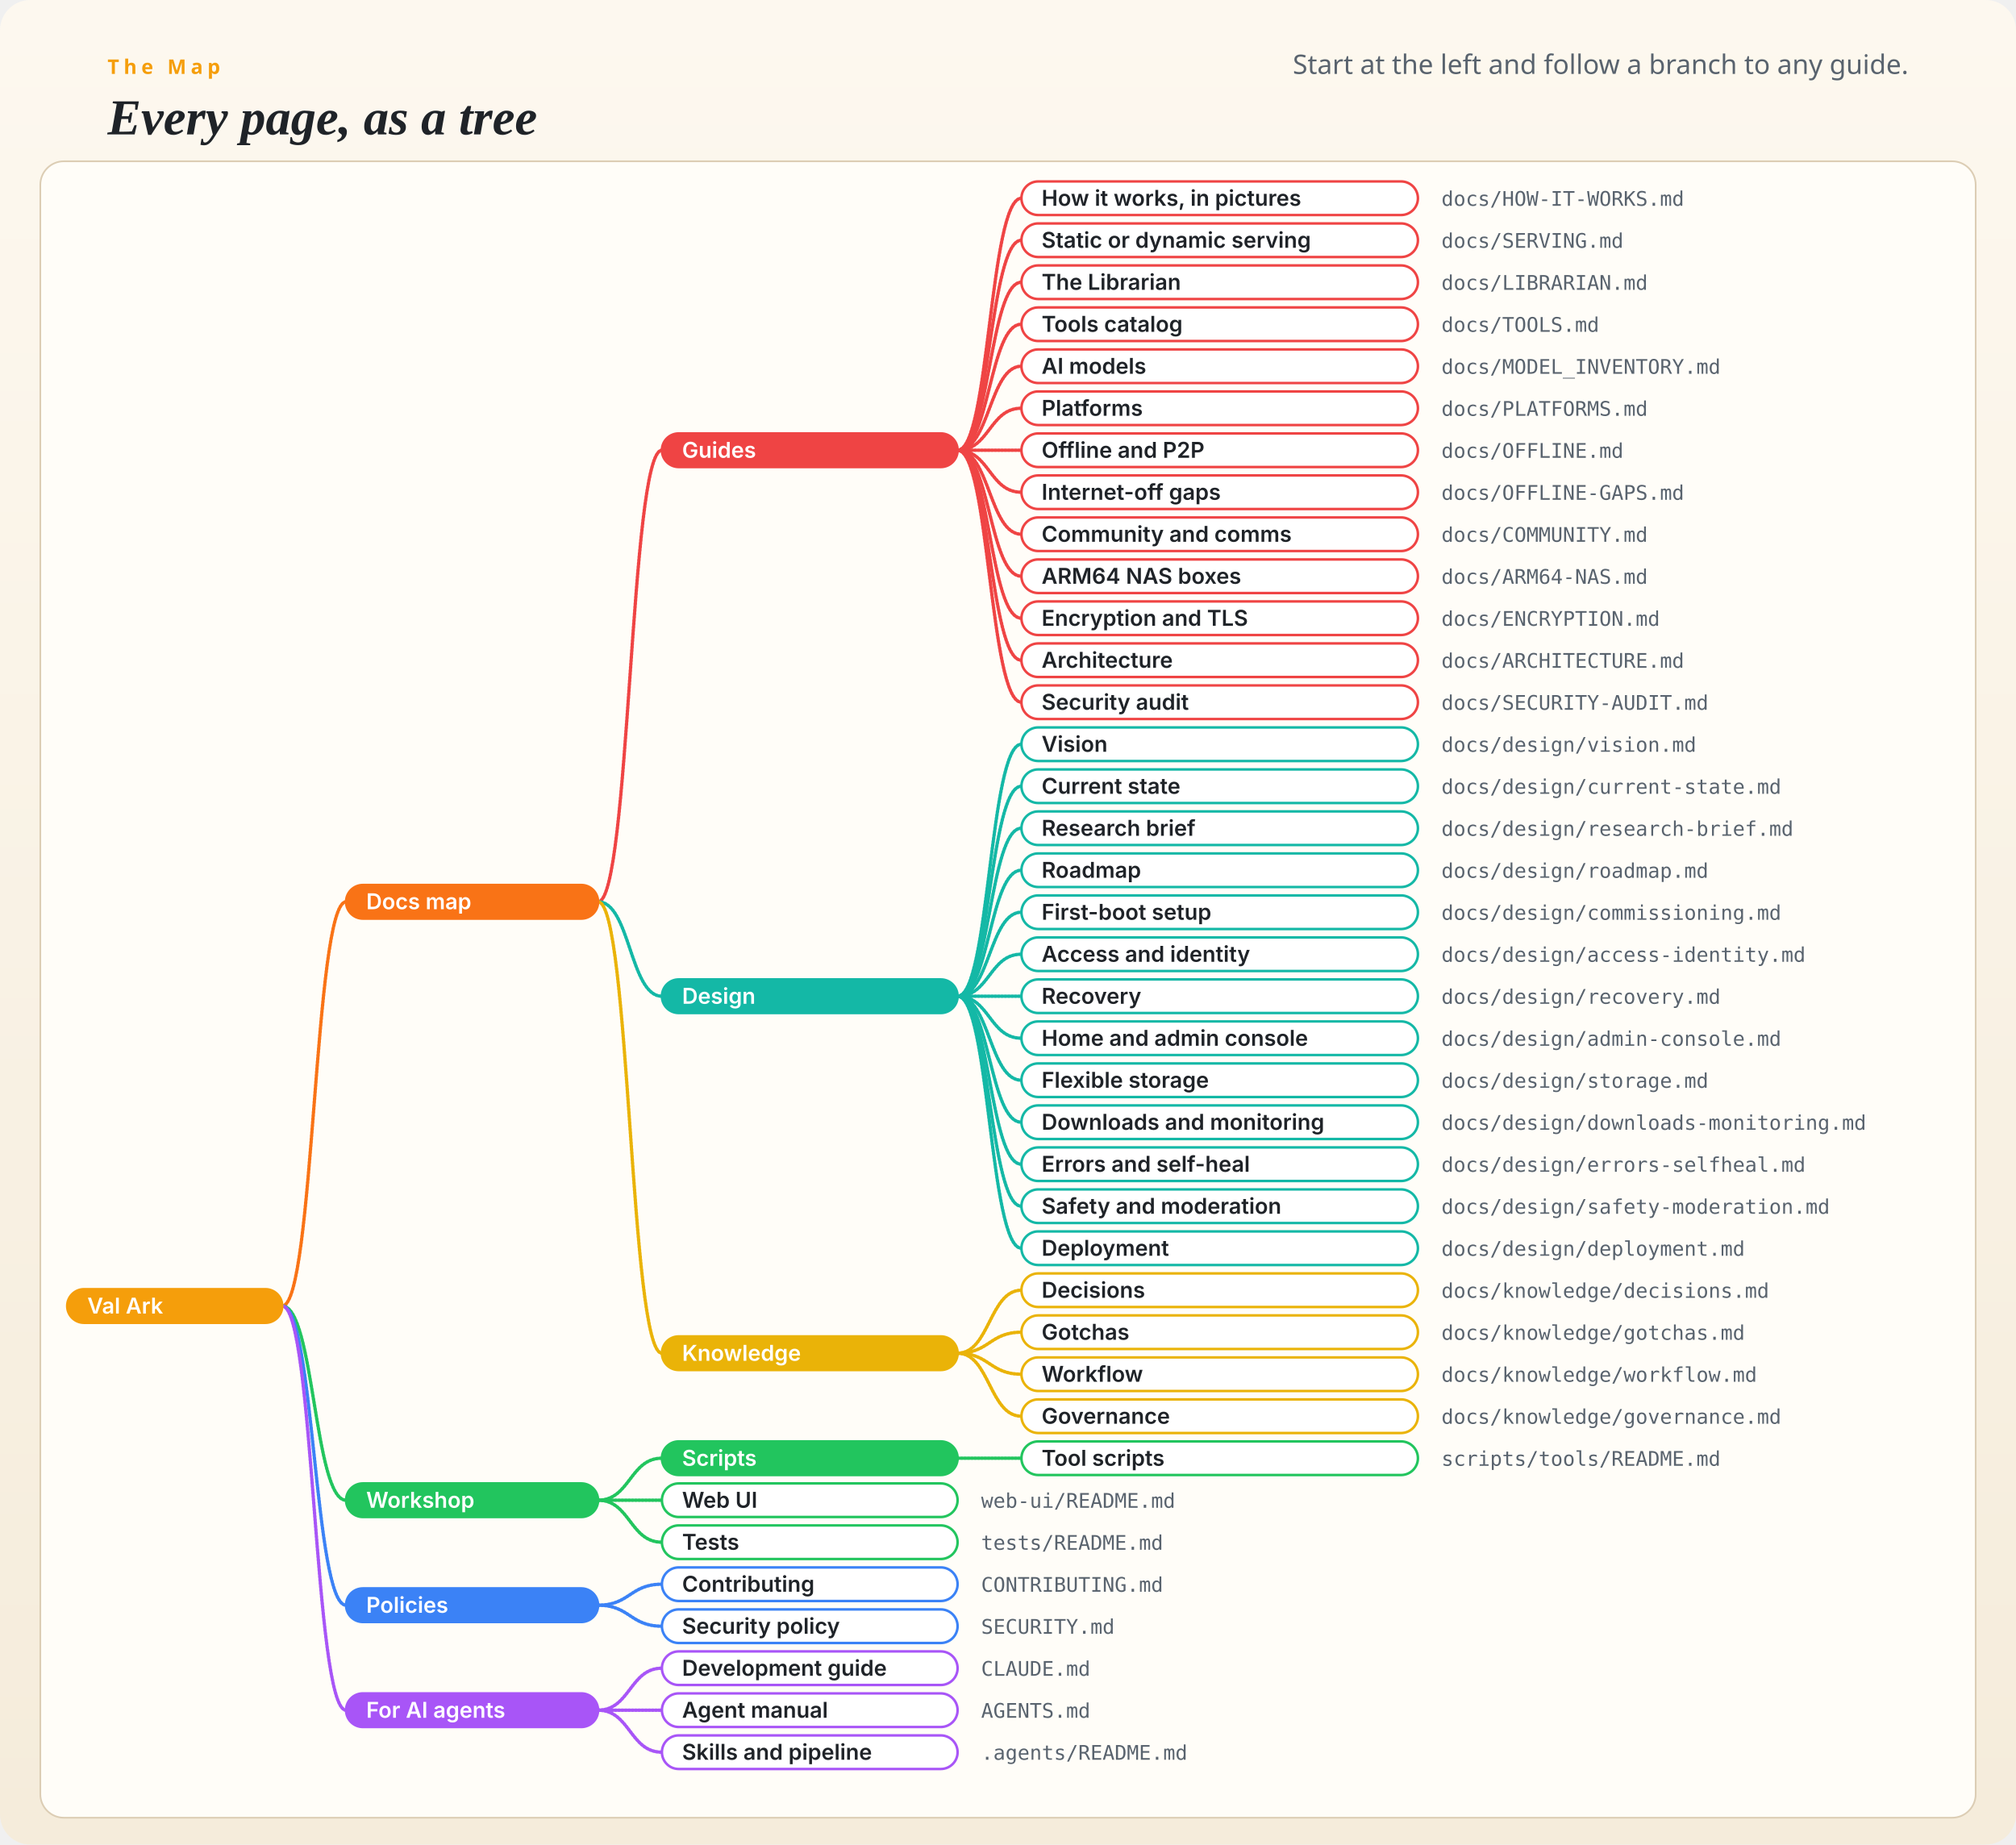
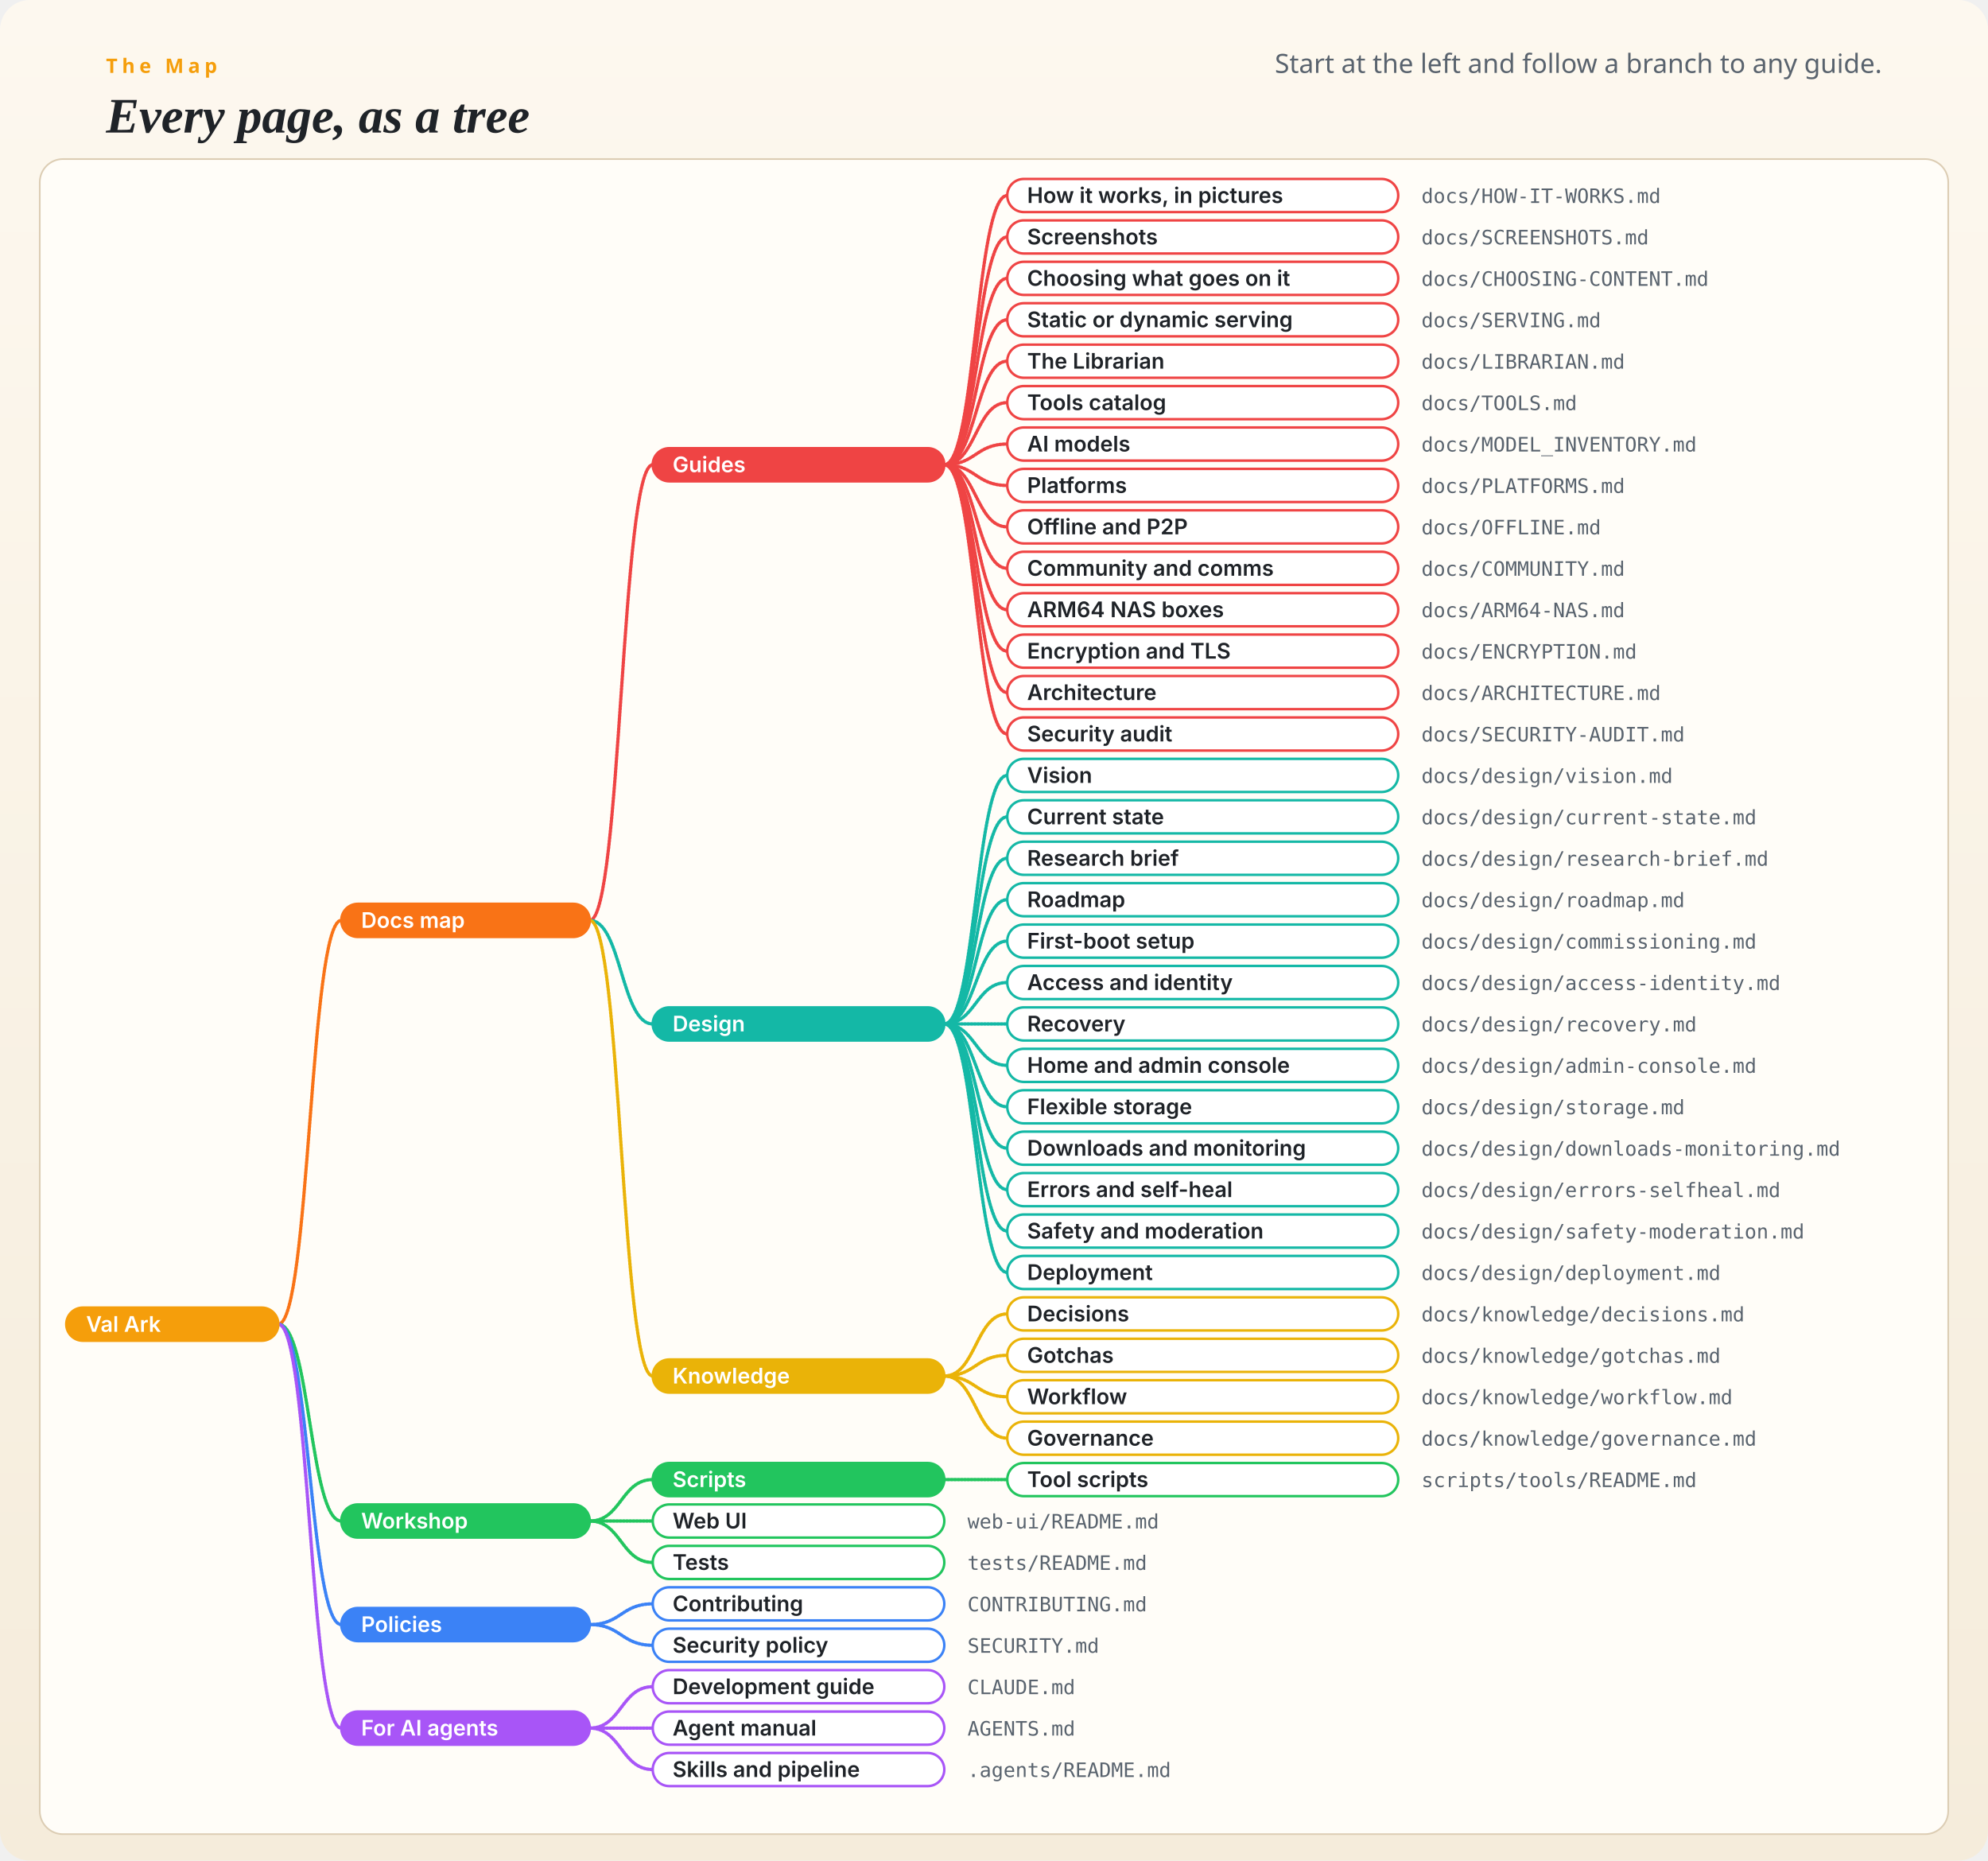
- <svg xmlns="http://www.w3.org/2000/svg" viewBox="0 0 1200 1098" width="1200" height="1098" role="img" aria-label="Val Ark: every page, as a tree">
+ <svg xmlns="http://www.w3.org/2000/svg" viewBox="0 0 1200 1123" width="1200" height="1123" role="img" aria-label="Val Ark: every page, as a tree">
  <defs>
    <linearGradient id="bg" x1="0" y1="0" x2="0" y2="1">
      <stop offset="0" stop-color="#fdf8ef" />
      <stop offset="1" stop-color="#f5ecdb" />
    </linearGradient>
  </defs>
  <style>
.nd{font:600 13px system-ui,-apple-system,'Segoe UI',sans-serif;fill:#1f2328}
.pa{font:12px ui-monospace,SFMono-Regular,Menlo,monospace;fill:#59636e}
.ch{font:700 12px system-ui,sans-serif;letter-spacing:.22em;fill:#f59e0b;text-transform:uppercase}
.tt{font:italic 600 30px Georgia,'Times New Roman',serif;fill:#1f2328}
.st{font:16px system-ui,sans-serif;fill:#59636e}
.br{fill:none;stroke-width:2;stroke-linecap:round;stroke-dasharray:1;animation:draw 0.7s ease-out both}
.pop{transform-box:fill-box;transform-origin:0 50%;animation:pop .55s cubic-bezier(.3,1.4,.5,1) both}
@keyframes draw{from{stroke-dashoffset:1}to{stroke-dashoffset:0}}
@keyframes pop{from{transform:scaleX(.05);opacity:0}to{transform:none;opacity:1}}
@media (prefers-reduced-motion:reduce){*{animation:none!important}}
</style>
-   <rect width="1200" height="1098" rx="18" fill="url(#bg)" />
-   <rect x="24" y="96" width="1152" height="986" rx="14" fill="#fffdf8" stroke="#dccdb4" />
+   <rect width="1200" height="1123" rx="18" fill="url(#bg)" />
+   <rect x="24" y="96" width="1152" height="1011" rx="14" fill="#fffdf8" stroke="#dccdb4" />
  <text x="64" y="44" class="ch">The Map</text>
  <text x="64" y="80" class="tt">Every page, as a tree</text>
  <text x="1136" y="44" class="st" text-anchor="end">Start at the left and follow a branch to any guide.</text>
-   <path d="M570 268.0C589.0 268.0 589.0 118.0 608 118.0" pathLength="1" class="br" stroke="#ef4444" style="animation-delay:1.10s" />
-   <path d="M570 268.0C589.0 268.0 589.0 143.0 608 143.0" pathLength="1" class="br" stroke="#ef4444" style="animation-delay:1.10s" />
-   <path d="M570 268.0C589.0 268.0 589.0 168.0 608 168.0" pathLength="1" class="br" stroke="#ef4444" style="animation-delay:1.10s" />
-   <path d="M570 268.0C589.0 268.0 589.0 193.0 608 193.0" pathLength="1" class="br" stroke="#ef4444" style="animation-delay:1.10s" />
-   <path d="M570 268.0C589.0 268.0 589.0 218.0 608 218.0" pathLength="1" class="br" stroke="#ef4444" style="animation-delay:1.10s" />
-   <path d="M570 268.0C589.0 268.0 589.0 243.0 608 243.0" pathLength="1" class="br" stroke="#ef4444" style="animation-delay:1.10s" />
-   <path d="M570 268.0C589.0 268.0 589.0 268.0 608 268.0" pathLength="1" class="br" stroke="#ef4444" style="animation-delay:1.10s" />
-   <path d="M570 268.0C589.0 268.0 589.0 293.0 608 293.0" pathLength="1" class="br" stroke="#ef4444" style="animation-delay:1.10s" />
-   <path d="M570 268.0C589.0 268.0 589.0 318.0 608 318.0" pathLength="1" class="br" stroke="#ef4444" style="animation-delay:1.10s" />
-   <path d="M570 268.0C589.0 268.0 589.0 343.0 608 343.0" pathLength="1" class="br" stroke="#ef4444" style="animation-delay:1.10s" />
-   <path d="M570 268.0C589.0 268.0 589.0 368.0 608 368.0" pathLength="1" class="br" stroke="#ef4444" style="animation-delay:1.10s" />
-   <path d="M570 268.0C589.0 268.0 589.0 393.0 608 393.0" pathLength="1" class="br" stroke="#ef4444" style="animation-delay:1.10s" />
-   <path d="M570 268.0C589.0 268.0 589.0 418.0 608 418.0" pathLength="1" class="br" stroke="#ef4444" style="animation-delay:1.10s" />
-   <path d="M570 593.0C589.0 593.0 589.0 443.0 608 443.0" pathLength="1" class="br" stroke="#14b8a6" style="animation-delay:1.10s" />
-   <path d="M570 593.0C589.0 593.0 589.0 468.0 608 468.0" pathLength="1" class="br" stroke="#14b8a6" style="animation-delay:1.10s" />
-   <path d="M570 593.0C589.0 593.0 589.0 493.0 608 493.0" pathLength="1" class="br" stroke="#14b8a6" style="animation-delay:1.10s" />
-   <path d="M570 593.0C589.0 593.0 589.0 518.0 608 518.0" pathLength="1" class="br" stroke="#14b8a6" style="animation-delay:1.10s" />
-   <path d="M570 593.0C589.0 593.0 589.0 543.0 608 543.0" pathLength="1" class="br" stroke="#14b8a6" style="animation-delay:1.10s" />
-   <path d="M570 593.0C589.0 593.0 589.0 568.0 608 568.0" pathLength="1" class="br" stroke="#14b8a6" style="animation-delay:1.10s" />
-   <path d="M570 593.0C589.0 593.0 589.0 593.0 608 593.0" pathLength="1" class="br" stroke="#14b8a6" style="animation-delay:1.10s" />
-   <path d="M570 593.0C589.0 593.0 589.0 618.0 608 618.0" pathLength="1" class="br" stroke="#14b8a6" style="animation-delay:1.10s" />
-   <path d="M570 593.0C589.0 593.0 589.0 643.0 608 643.0" pathLength="1" class="br" stroke="#14b8a6" style="animation-delay:1.10s" />
-   <path d="M570 593.0C589.0 593.0 589.0 668.0 608 668.0" pathLength="1" class="br" stroke="#14b8a6" style="animation-delay:1.10s" />
-   <path d="M570 593.0C589.0 593.0 589.0 693.0 608 693.0" pathLength="1" class="br" stroke="#14b8a6" style="animation-delay:1.10s" />
-   <path d="M570 593.0C589.0 593.0 589.0 718.0 608 718.0" pathLength="1" class="br" stroke="#14b8a6" style="animation-delay:1.10s" />
-   <path d="M570 593.0C589.0 593.0 589.0 743.0 608 743.0" pathLength="1" class="br" stroke="#14b8a6" style="animation-delay:1.10s" />
-   <path d="M570 805.5C589.0 805.5 589.0 768.0 608 768.0" pathLength="1" class="br" stroke="#eab308" style="animation-delay:1.10s" />
-   <path d="M570 805.5C589.0 805.5 589.0 793.0 608 793.0" pathLength="1" class="br" stroke="#eab308" style="animation-delay:1.10s" />
-   <path d="M570 805.5C589.0 805.5 589.0 818.0 608 818.0" pathLength="1" class="br" stroke="#eab308" style="animation-delay:1.10s" />
-   <path d="M570 805.5C589.0 805.5 589.0 843.0 608 843.0" pathLength="1" class="br" stroke="#eab308" style="animation-delay:1.10s" />
-   <path d="M356 536.8C375.0 536.8 375.0 268.0 394 268.0" pathLength="1" class="br" stroke="#ef4444" style="animation-delay:0.65s" />
-   <path d="M356 536.8C375.0 536.8 375.0 593.0 394 593.0" pathLength="1" class="br" stroke="#14b8a6" style="animation-delay:0.65s" />
-   <path d="M356 536.8C375.0 536.8 375.0 805.5 394 805.5" pathLength="1" class="br" stroke="#eab308" style="animation-delay:0.65s" />
-   <path d="M570 868.0C589.0 868.0 589.0 868.0 608 868.0" pathLength="1" class="br" stroke="#22c55e" style="animation-delay:1.10s" />
-   <path d="M356 893.0C375.0 893.0 375.0 868.0 394 868.0" pathLength="1" class="br" stroke="#22c55e" style="animation-delay:0.65s" />
-   <path d="M356 893.0C375.0 893.0 375.0 893.0 394 893.0" pathLength="1" class="br" stroke="#22c55e" style="animation-delay:0.65s" />
-   <path d="M356 893.0C375.0 893.0 375.0 918.0 394 918.0" pathLength="1" class="br" stroke="#22c55e" style="animation-delay:0.65s" />
-   <path d="M356 955.5C375.0 955.5 375.0 943.0 394 943.0" pathLength="1" class="br" stroke="#3b82f6" style="animation-delay:0.65s" />
-   <path d="M356 955.5C375.0 955.5 375.0 968.0 394 968.0" pathLength="1" class="br" stroke="#3b82f6" style="animation-delay:0.65s" />
-   <path d="M356 1018.0C375.0 1018.0 375.0 993.0 394 993.0" pathLength="1" class="br" stroke="#a855f7" style="animation-delay:0.65s" />
-   <path d="M356 1018.0C375.0 1018.0 375.0 1018.0 394 1018.0" pathLength="1" class="br" stroke="#a855f7" style="animation-delay:0.65s" />
-   <path d="M356 1018.0C375.0 1018.0 375.0 1043.0 394 1043.0" pathLength="1" class="br" stroke="#a855f7" style="animation-delay:0.65s" />
-   <path d="M168 777.4C187.0 777.4 187.0 536.8 206 536.8" pathLength="1" class="br" stroke="#f97316" style="animation-delay:0.20s" />
-   <path d="M168 777.4C187.0 777.4 187.0 893.0 206 893.0" pathLength="1" class="br" stroke="#22c55e" style="animation-delay:0.20s" />
-   <path d="M168 777.4C187.0 777.4 187.0 955.5 206 955.5" pathLength="1" class="br" stroke="#3b82f6" style="animation-delay:0.20s" />
-   <path d="M168 777.4C187.0 777.4 187.0 1018.0 206 1018.0" pathLength="1" class="br" stroke="#a855f7" style="animation-delay:0.20s" />
+   <path d="M570 280.5C589.0 280.5 589.0 118.0 608 118.0" pathLength="1" class="br" stroke="#ef4444" style="animation-delay:1.10s" />
+   <path d="M570 280.5C589.0 280.5 589.0 143.0 608 143.0" pathLength="1" class="br" stroke="#ef4444" style="animation-delay:1.10s" />
+   <path d="M570 280.5C589.0 280.5 589.0 168.0 608 168.0" pathLength="1" class="br" stroke="#ef4444" style="animation-delay:1.10s" />
+   <path d="M570 280.5C589.0 280.5 589.0 193.0 608 193.0" pathLength="1" class="br" stroke="#ef4444" style="animation-delay:1.10s" />
+   <path d="M570 280.5C589.0 280.5 589.0 218.0 608 218.0" pathLength="1" class="br" stroke="#ef4444" style="animation-delay:1.10s" />
+   <path d="M570 280.5C589.0 280.5 589.0 243.0 608 243.0" pathLength="1" class="br" stroke="#ef4444" style="animation-delay:1.10s" />
+   <path d="M570 280.5C589.0 280.5 589.0 268.0 608 268.0" pathLength="1" class="br" stroke="#ef4444" style="animation-delay:1.10s" />
+   <path d="M570 280.5C589.0 280.5 589.0 293.0 608 293.0" pathLength="1" class="br" stroke="#ef4444" style="animation-delay:1.10s" />
+   <path d="M570 280.5C589.0 280.5 589.0 318.0 608 318.0" pathLength="1" class="br" stroke="#ef4444" style="animation-delay:1.10s" />
+   <path d="M570 280.5C589.0 280.5 589.0 343.0 608 343.0" pathLength="1" class="br" stroke="#ef4444" style="animation-delay:1.10s" />
+   <path d="M570 280.5C589.0 280.5 589.0 368.0 608 368.0" pathLength="1" class="br" stroke="#ef4444" style="animation-delay:1.10s" />
+   <path d="M570 280.5C589.0 280.5 589.0 393.0 608 393.0" pathLength="1" class="br" stroke="#ef4444" style="animation-delay:1.10s" />
+   <path d="M570 280.5C589.0 280.5 589.0 418.0 608 418.0" pathLength="1" class="br" stroke="#ef4444" style="animation-delay:1.10s" />
+   <path d="M570 280.5C589.0 280.5 589.0 443.0 608 443.0" pathLength="1" class="br" stroke="#ef4444" style="animation-delay:1.10s" />
+   <path d="M570 618.0C589.0 618.0 589.0 468.0 608 468.0" pathLength="1" class="br" stroke="#14b8a6" style="animation-delay:1.10s" />
+   <path d="M570 618.0C589.0 618.0 589.0 493.0 608 493.0" pathLength="1" class="br" stroke="#14b8a6" style="animation-delay:1.10s" />
+   <path d="M570 618.0C589.0 618.0 589.0 518.0 608 518.0" pathLength="1" class="br" stroke="#14b8a6" style="animation-delay:1.10s" />
+   <path d="M570 618.0C589.0 618.0 589.0 543.0 608 543.0" pathLength="1" class="br" stroke="#14b8a6" style="animation-delay:1.10s" />
+   <path d="M570 618.0C589.0 618.0 589.0 568.0 608 568.0" pathLength="1" class="br" stroke="#14b8a6" style="animation-delay:1.10s" />
+   <path d="M570 618.0C589.0 618.0 589.0 593.0 608 593.0" pathLength="1" class="br" stroke="#14b8a6" style="animation-delay:1.10s" />
+   <path d="M570 618.0C589.0 618.0 589.0 618.0 608 618.0" pathLength="1" class="br" stroke="#14b8a6" style="animation-delay:1.10s" />
+   <path d="M570 618.0C589.0 618.0 589.0 643.0 608 643.0" pathLength="1" class="br" stroke="#14b8a6" style="animation-delay:1.10s" />
+   <path d="M570 618.0C589.0 618.0 589.0 668.0 608 668.0" pathLength="1" class="br" stroke="#14b8a6" style="animation-delay:1.10s" />
+   <path d="M570 618.0C589.0 618.0 589.0 693.0 608 693.0" pathLength="1" class="br" stroke="#14b8a6" style="animation-delay:1.10s" />
+   <path d="M570 618.0C589.0 618.0 589.0 718.0 608 718.0" pathLength="1" class="br" stroke="#14b8a6" style="animation-delay:1.10s" />
+   <path d="M570 618.0C589.0 618.0 589.0 743.0 608 743.0" pathLength="1" class="br" stroke="#14b8a6" style="animation-delay:1.10s" />
+   <path d="M570 618.0C589.0 618.0 589.0 768.0 608 768.0" pathLength="1" class="br" stroke="#14b8a6" style="animation-delay:1.10s" />
+   <path d="M570 830.5C589.0 830.5 589.0 793.0 608 793.0" pathLength="1" class="br" stroke="#eab308" style="animation-delay:1.10s" />
+   <path d="M570 830.5C589.0 830.5 589.0 818.0 608 818.0" pathLength="1" class="br" stroke="#eab308" style="animation-delay:1.10s" />
+   <path d="M570 830.5C589.0 830.5 589.0 843.0 608 843.0" pathLength="1" class="br" stroke="#eab308" style="animation-delay:1.10s" />
+   <path d="M570 830.5C589.0 830.5 589.0 868.0 608 868.0" pathLength="1" class="br" stroke="#eab308" style="animation-delay:1.10s" />
+   <path d="M356 555.5C375.0 555.5 375.0 280.5 394 280.5" pathLength="1" class="br" stroke="#ef4444" style="animation-delay:0.65s" />
+   <path d="M356 555.5C375.0 555.5 375.0 618.0 394 618.0" pathLength="1" class="br" stroke="#14b8a6" style="animation-delay:0.65s" />
+   <path d="M356 555.5C375.0 555.5 375.0 830.5 394 830.5" pathLength="1" class="br" stroke="#eab308" style="animation-delay:0.65s" />
+   <path d="M570 893.0C589.0 893.0 589.0 893.0 608 893.0" pathLength="1" class="br" stroke="#22c55e" style="animation-delay:1.10s" />
+   <path d="M356 918.0C375.0 918.0 375.0 893.0 394 893.0" pathLength="1" class="br" stroke="#22c55e" style="animation-delay:0.65s" />
+   <path d="M356 918.0C375.0 918.0 375.0 918.0 394 918.0" pathLength="1" class="br" stroke="#22c55e" style="animation-delay:0.65s" />
+   <path d="M356 918.0C375.0 918.0 375.0 943.0 394 943.0" pathLength="1" class="br" stroke="#22c55e" style="animation-delay:0.65s" />
+   <path d="M356 980.5C375.0 980.5 375.0 968.0 394 968.0" pathLength="1" class="br" stroke="#3b82f6" style="animation-delay:0.65s" />
+   <path d="M356 980.5C375.0 980.5 375.0 993.0 394 993.0" pathLength="1" class="br" stroke="#3b82f6" style="animation-delay:0.65s" />
+   <path d="M356 1043.0C375.0 1043.0 375.0 1018.0 394 1018.0" pathLength="1" class="br" stroke="#a855f7" style="animation-delay:0.65s" />
+   <path d="M356 1043.0C375.0 1043.0 375.0 1043.0 394 1043.0" pathLength="1" class="br" stroke="#a855f7" style="animation-delay:0.65s" />
+   <path d="M356 1043.0C375.0 1043.0 375.0 1068.0 394 1068.0" pathLength="1" class="br" stroke="#a855f7" style="animation-delay:0.65s" />
+   <path d="M168 799.2C187.0 799.2 187.0 555.5 206 555.5" pathLength="1" class="br" stroke="#f97316" style="animation-delay:0.20s" />
+   <path d="M168 799.2C187.0 799.2 187.0 918.0 206 918.0" pathLength="1" class="br" stroke="#22c55e" style="animation-delay:0.20s" />
+   <path d="M168 799.2C187.0 799.2 187.0 980.5 206 980.5" pathLength="1" class="br" stroke="#3b82f6" style="animation-delay:0.20s" />
+   <path d="M168 799.2C187.0 799.2 187.0 1043.0 206 1043.0" pathLength="1" class="br" stroke="#a855f7" style="animation-delay:0.20s" />
  <g class="pop" style="animation-delay:0.31s">
-     <rect x="40" y="767.4" width="128" height="20" rx="10" fill="#f59e0b" stroke="#f59e0b" stroke-width="1.5" />
-     <text x="52" y="781.9" class="nd" style="fill:#fff">Val Ark</text>
+     <rect x="40" y="789.2" width="128" height="20" rx="10" fill="#f59e0b" stroke="#f59e0b" stroke-width="1.5" />
+     <text x="52" y="803.8" class="nd" style="fill:#fff">Val Ark</text>
  </g>
  <g class="pop" style="animation-delay:0.70s">
-     <rect x="206" y="526.8" width="150" height="20" rx="10" fill="#f97316" stroke="#f97316" stroke-width="1.5" />
-     <text x="218" y="541.2" class="nd" style="fill:#fff">Docs map</text>
-   </g>
-   <g class="pop" style="animation-delay:0.79s">
-     <rect x="206" y="883.0" width="150" height="20" rx="10" fill="#22c55e" stroke="#22c55e" stroke-width="1.5" />
-     <text x="218" y="897.5" class="nd" style="fill:#fff">Workshop</text>
+     <rect x="206" y="545.5" width="150" height="20" rx="10" fill="#f97316" stroke="#f97316" stroke-width="1.5" />
+     <text x="218" y="560.0" class="nd" style="fill:#fff">Docs map</text>
+   </g>
+   <g class="pop" style="animation-delay:0.80s">
+     <rect x="206" y="908.0" width="150" height="20" rx="10" fill="#22c55e" stroke="#22c55e" stroke-width="1.5" />
+     <text x="218" y="922.5" class="nd" style="fill:#fff">Workshop</text>
  </g>
  <g class="pop" style="animation-delay:0.81s">
-     <rect x="206" y="945.5" width="150" height="20" rx="10" fill="#3b82f6" stroke="#3b82f6" stroke-width="1.5" />
-     <text x="218" y="960.0" class="nd" style="fill:#fff">Policies</text>
+     <rect x="206" y="970.5" width="150" height="20" rx="10" fill="#3b82f6" stroke="#3b82f6" stroke-width="1.5" />
+     <text x="218" y="985.0" class="nd" style="fill:#fff">Policies</text>
  </g>
  <g class="pop" style="animation-delay:0.83s">
-     <rect x="206" y="1008.0" width="150" height="20" rx="10" fill="#a855f7" stroke="#a855f7" stroke-width="1.5" />
-     <text x="218" y="1022.5" class="nd" style="fill:#fff">For AI agents</text>
+     <rect x="206" y="1033.0" width="150" height="20" rx="10" fill="#a855f7" stroke="#a855f7" stroke-width="1.5" />
+     <text x="218" y="1047.5" class="nd" style="fill:#fff">For AI agents</text>
  </g>
  <g class="pop" style="animation-delay:1.07s">
-     <rect x="394" y="258.0" width="176" height="20" rx="10" fill="#ef4444" stroke="#ef4444" stroke-width="1.5" />
-     <text x="406" y="272.5" class="nd" style="fill:#fff">Guides</text>
-   </g>
-   <g class="pop" style="animation-delay:1.16s">
-     <rect x="394" y="583.0" width="176" height="20" rx="10" fill="#14b8a6" stroke="#14b8a6" stroke-width="1.5" />
-     <text x="406" y="597.5" class="nd" style="fill:#fff">Design</text>
+     <rect x="394" y="270.5" width="176" height="20" rx="10" fill="#ef4444" stroke="#ef4444" stroke-width="1.5" />
+     <text x="406" y="285.0" class="nd" style="fill:#fff">Guides</text>
+   </g>
+   <g class="pop" style="animation-delay:1.17s">
+     <rect x="394" y="608.0" width="176" height="20" rx="10" fill="#14b8a6" stroke="#14b8a6" stroke-width="1.5" />
+     <text x="406" y="622.5" class="nd" style="fill:#fff">Design</text>
  </g>
  <g class="pop" style="animation-delay:1.22s">
-     <rect x="394" y="795.5" width="176" height="20" rx="10" fill="#eab308" stroke="#eab308" stroke-width="1.5" />
-     <text x="406" y="810.0" class="nd" style="fill:#fff">Knowledge</text>
+     <rect x="394" y="820.5" width="176" height="20" rx="10" fill="#eab308" stroke="#eab308" stroke-width="1.5" />
+     <text x="406" y="835.0" class="nd" style="fill:#fff">Knowledge</text>
  </g>
  <g class="pop" style="animation-delay:1.24s">
-     <rect x="394" y="858.0" width="176" height="20" rx="10" fill="#22c55e" stroke="#22c55e" stroke-width="1.5" />
-     <text x="406" y="872.5" class="nd" style="fill:#fff">Scripts</text>
-   </g>
-   <g class="pop" style="animation-delay:1.24s">
-     <rect x="394" y="883.0" width="176" height="20" rx="10" fill="#ffffff" stroke="#22c55e" stroke-width="1.5" />
-     <text x="406" y="897.5" class="nd" style="fill:#1f2328">Web UI</text>
-     <text x="584" y="897.5" class="pa">web-ui/README.md</text>
+     <rect x="394" y="883.0" width="176" height="20" rx="10" fill="#22c55e" stroke="#22c55e" stroke-width="1.5" />
+     <text x="406" y="897.5" class="nd" style="fill:#fff">Scripts</text>
  </g>
  <g class="pop" style="animation-delay:1.25s">
    <rect x="394" y="908.0" width="176" height="20" rx="10" fill="#ffffff" stroke="#22c55e" stroke-width="1.5" />
-     <text x="406" y="922.5" class="nd" style="fill:#1f2328">Tests</text>
-     <text x="584" y="922.5" class="pa">tests/README.md</text>
-   </g>
-   <g class="pop" style="animation-delay:1.26s">
-     <rect x="394" y="933.0" width="176" height="20" rx="10" fill="#ffffff" stroke="#3b82f6" stroke-width="1.5" />
-     <text x="406" y="947.5" class="nd" style="fill:#1f2328">Contributing</text>
-     <text x="584" y="947.5" class="pa">CONTRIBUTING.md</text>
+     <text x="406" y="922.5" class="nd" style="fill:#1f2328">Web UI</text>
+     <text x="584" y="922.5" class="pa">web-ui/README.md</text>
+   </g>
+   <g class="pop" style="animation-delay:1.25s">
+     <rect x="394" y="933.0" width="176" height="20" rx="10" fill="#ffffff" stroke="#22c55e" stroke-width="1.5" />
+     <text x="406" y="947.5" class="nd" style="fill:#1f2328">Tests</text>
+     <text x="584" y="947.5" class="pa">tests/README.md</text>
  </g>
  <g class="pop" style="animation-delay:1.26s">
    <rect x="394" y="958.0" width="176" height="20" rx="10" fill="#ffffff" stroke="#3b82f6" stroke-width="1.5" />
-     <text x="406" y="972.5" class="nd" style="fill:#1f2328">Security policy</text>
-     <text x="584" y="972.5" class="pa">SECURITY.md</text>
+     <text x="406" y="972.5" class="nd" style="fill:#1f2328">Contributing</text>
+     <text x="584" y="972.5" class="pa">CONTRIBUTING.md</text>
  </g>
  <g class="pop" style="animation-delay:1.27s">
-     <rect x="394" y="983.0" width="176" height="20" rx="10" fill="#ffffff" stroke="#a855f7" stroke-width="1.5" />
-     <text x="406" y="997.5" class="nd" style="fill:#1f2328">Development guide</text>
-     <text x="584" y="997.5" class="pa">CLAUDE.md</text>
-   </g>
-   <g class="pop" style="animation-delay:1.28s">
+     <rect x="394" y="983.0" width="176" height="20" rx="10" fill="#ffffff" stroke="#3b82f6" stroke-width="1.5" />
+     <text x="406" y="997.5" class="nd" style="fill:#1f2328">Security policy</text>
+     <text x="584" y="997.5" class="pa">SECURITY.md</text>
+   </g>
+   <g class="pop" style="animation-delay:1.27s">
    <rect x="394" y="1008.0" width="176" height="20" rx="10" fill="#ffffff" stroke="#a855f7" stroke-width="1.5" />
-     <text x="406" y="1022.5" class="nd" style="fill:#1f2328">Agent manual</text>
-     <text x="584" y="1022.5" class="pa">AGENTS.md</text>
+     <text x="406" y="1022.5" class="nd" style="fill:#1f2328">Development guide</text>
+     <text x="584" y="1022.5" class="pa">CLAUDE.md</text>
  </g>
  <g class="pop" style="animation-delay:1.28s">
    <rect x="394" y="1033.0" width="176" height="20" rx="10" fill="#ffffff" stroke="#a855f7" stroke-width="1.5" />
-     <text x="406" y="1047.5" class="nd" style="fill:#1f2328">Skills and pipeline</text>
-     <text x="584" y="1047.5" class="pa">.agents/README.md</text>
+     <text x="406" y="1047.5" class="nd" style="fill:#1f2328">Agent manual</text>
+     <text x="584" y="1047.5" class="pa">AGENTS.md</text>
+   </g>
+   <g class="pop" style="animation-delay:1.29s">
+     <rect x="394" y="1058.0" width="176" height="20" rx="10" fill="#ffffff" stroke="#a855f7" stroke-width="1.5" />
+     <text x="406" y="1072.5" class="nd" style="fill:#1f2328">Skills and pipeline</text>
+     <text x="584" y="1072.5" class="pa">.agents/README.md</text>
  </g>
  <g class="pop" style="animation-delay:1.48s">
    <rect x="608" y="108.0" width="236" height="20" rx="10" fill="#ffffff" stroke="#ef4444" stroke-width="1.5" />
    <text x="620" y="122.5" class="nd" style="fill:#1f2328">How it works, in pictures</text>
    <text x="858" y="122.5" class="pa">docs/HOW-IT-WORKS.md</text>
  </g>
  <g class="pop" style="animation-delay:1.49s">
    <rect x="608" y="133.0" width="236" height="20" rx="10" fill="#ffffff" stroke="#ef4444" stroke-width="1.5" />
-     <text x="620" y="147.5" class="nd" style="fill:#1f2328">Static or dynamic serving</text>
-     <text x="858" y="147.5" class="pa">docs/SERVING.md</text>
-   </g>
-   <g class="pop" style="animation-delay:1.50s">
+     <text x="620" y="147.5" class="nd" style="fill:#1f2328">Screenshots</text>
+     <text x="858" y="147.5" class="pa">docs/SCREENSHOTS.md</text>
+   </g>
+   <g class="pop" style="animation-delay:1.49s">
    <rect x="608" y="158.0" width="236" height="20" rx="10" fill="#ffffff" stroke="#ef4444" stroke-width="1.5" />
-     <text x="620" y="172.5" class="nd" style="fill:#1f2328">The Librarian</text>
-     <text x="858" y="172.5" class="pa">docs/LIBRARIAN.md</text>
+     <text x="620" y="172.5" class="nd" style="fill:#1f2328">Choosing what goes on it</text>
+     <text x="858" y="172.5" class="pa">docs/CHOOSING-CONTENT.md</text>
  </g>
  <g class="pop" style="animation-delay:1.50s">
    <rect x="608" y="183.0" width="236" height="20" rx="10" fill="#ffffff" stroke="#ef4444" stroke-width="1.5" />
-     <text x="620" y="197.5" class="nd" style="fill:#1f2328">Tools catalog</text>
-     <text x="858" y="197.5" class="pa">docs/TOOLS.md</text>
+     <text x="620" y="197.5" class="nd" style="fill:#1f2328">Static or dynamic serving</text>
+     <text x="858" y="197.5" class="pa">docs/SERVING.md</text>
  </g>
  <g class="pop" style="animation-delay:1.51s">
    <rect x="608" y="208.0" width="236" height="20" rx="10" fill="#ffffff" stroke="#ef4444" stroke-width="1.5" />
-     <text x="620" y="222.5" class="nd" style="fill:#1f2328">AI models</text>
-     <text x="858" y="222.5" class="pa">docs/MODEL_INVENTORY.md</text>
-   </g>
-   <g class="pop" style="animation-delay:1.52s">
+     <text x="620" y="222.5" class="nd" style="fill:#1f2328">The Librarian</text>
+     <text x="858" y="222.5" class="pa">docs/LIBRARIAN.md</text>
+   </g>
+   <g class="pop" style="animation-delay:1.51s">
    <rect x="608" y="233.0" width="236" height="20" rx="10" fill="#ffffff" stroke="#ef4444" stroke-width="1.5" />
-     <text x="620" y="247.5" class="nd" style="fill:#1f2328">Platforms</text>
-     <text x="858" y="247.5" class="pa">docs/PLATFORMS.md</text>
+     <text x="620" y="247.5" class="nd" style="fill:#1f2328">Tools catalog</text>
+     <text x="858" y="247.5" class="pa">docs/TOOLS.md</text>
  </g>
  <g class="pop" style="animation-delay:1.52s">
    <rect x="608" y="258.0" width="236" height="20" rx="10" fill="#ffffff" stroke="#ef4444" stroke-width="1.5" />
-     <text x="620" y="272.5" class="nd" style="fill:#1f2328">Offline and P2P</text>
-     <text x="858" y="272.5" class="pa">docs/OFFLINE.md</text>
+     <text x="620" y="272.5" class="nd" style="fill:#1f2328">AI models</text>
+     <text x="858" y="272.5" class="pa">docs/MODEL_INVENTORY.md</text>
  </g>
  <g class="pop" style="animation-delay:1.53s">
    <rect x="608" y="283.0" width="236" height="20" rx="10" fill="#ffffff" stroke="#ef4444" stroke-width="1.5" />
-     <text x="620" y="297.5" class="nd" style="fill:#1f2328">Internet-off gaps</text>
-     <text x="858" y="297.5" class="pa">docs/OFFLINE-GAPS.md</text>
-   </g>
-   <g class="pop" style="animation-delay:1.54s">
+     <text x="620" y="297.5" class="nd" style="fill:#1f2328">Platforms</text>
+     <text x="858" y="297.5" class="pa">docs/PLATFORMS.md</text>
+   </g>
+   <g class="pop" style="animation-delay:1.53s">
    <rect x="608" y="308.0" width="236" height="20" rx="10" fill="#ffffff" stroke="#ef4444" stroke-width="1.5" />
-     <text x="620" y="322.5" class="nd" style="fill:#1f2328">Community and comms</text>
-     <text x="858" y="322.5" class="pa">docs/COMMUNITY.md</text>
+     <text x="620" y="322.5" class="nd" style="fill:#1f2328">Offline and P2P</text>
+     <text x="858" y="322.5" class="pa">docs/OFFLINE.md</text>
  </g>
  <g class="pop" style="animation-delay:1.54s">
    <rect x="608" y="333.0" width="236" height="20" rx="10" fill="#ffffff" stroke="#ef4444" stroke-width="1.5" />
-     <text x="620" y="347.5" class="nd" style="fill:#1f2328">ARM64 NAS boxes</text>
-     <text x="858" y="347.5" class="pa">docs/ARM64-NAS.md</text>
+     <text x="620" y="347.5" class="nd" style="fill:#1f2328">Community and comms</text>
+     <text x="858" y="347.5" class="pa">docs/COMMUNITY.md</text>
  </g>
  <g class="pop" style="animation-delay:1.55s">
    <rect x="608" y="358.0" width="236" height="20" rx="10" fill="#ffffff" stroke="#ef4444" stroke-width="1.5" />
-     <text x="620" y="372.5" class="nd" style="fill:#1f2328">Encryption and TLS</text>
-     <text x="858" y="372.5" class="pa">docs/ENCRYPTION.md</text>
-   </g>
-   <g class="pop" style="animation-delay:1.56s">
+     <text x="620" y="372.5" class="nd" style="fill:#1f2328">ARM64 NAS boxes</text>
+     <text x="858" y="372.5" class="pa">docs/ARM64-NAS.md</text>
+   </g>
+   <g class="pop" style="animation-delay:1.55s">
    <rect x="608" y="383.0" width="236" height="20" rx="10" fill="#ffffff" stroke="#ef4444" stroke-width="1.5" />
-     <text x="620" y="397.5" class="nd" style="fill:#1f2328">Architecture</text>
-     <text x="858" y="397.5" class="pa">docs/ARCHITECTURE.md</text>
+     <text x="620" y="397.5" class="nd" style="fill:#1f2328">Encryption and TLS</text>
+     <text x="858" y="397.5" class="pa">docs/ENCRYPTION.md</text>
  </g>
  <g class="pop" style="animation-delay:1.56s">
    <rect x="608" y="408.0" width="236" height="20" rx="10" fill="#ffffff" stroke="#ef4444" stroke-width="1.5" />
-     <text x="620" y="422.5" class="nd" style="fill:#1f2328">Security audit</text>
-     <text x="858" y="422.5" class="pa">docs/SECURITY-AUDIT.md</text>
+     <text x="620" y="422.5" class="nd" style="fill:#1f2328">Architecture</text>
+     <text x="858" y="422.5" class="pa">docs/ARCHITECTURE.md</text>
  </g>
  <g class="pop" style="animation-delay:1.57s">
-     <rect x="608" y="433.0" width="236" height="20" rx="10" fill="#ffffff" stroke="#14b8a6" stroke-width="1.5" />
-     <text x="620" y="447.5" class="nd" style="fill:#1f2328">Vision</text>
-     <text x="858" y="447.5" class="pa">docs/design/vision.md</text>
+     <rect x="608" y="433.0" width="236" height="20" rx="10" fill="#ffffff" stroke="#ef4444" stroke-width="1.5" />
+     <text x="620" y="447.5" class="nd" style="fill:#1f2328">Security audit</text>
+     <text x="858" y="447.5" class="pa">docs/SECURITY-AUDIT.md</text>
  </g>
  <g class="pop" style="animation-delay:1.58s">
    <rect x="608" y="458.0" width="236" height="20" rx="10" fill="#ffffff" stroke="#14b8a6" stroke-width="1.5" />
-     <text x="620" y="472.5" class="nd" style="fill:#1f2328">Current state</text>
-     <text x="858" y="472.5" class="pa">docs/design/current-state.md</text>
+     <text x="620" y="472.5" class="nd" style="fill:#1f2328">Vision</text>
+     <text x="858" y="472.5" class="pa">docs/design/vision.md</text>
  </g>
  <g class="pop" style="animation-delay:1.58s">
    <rect x="608" y="483.0" width="236" height="20" rx="10" fill="#ffffff" stroke="#14b8a6" stroke-width="1.5" />
-     <text x="620" y="497.5" class="nd" style="fill:#1f2328">Research brief</text>
-     <text x="858" y="497.5" class="pa">docs/design/research-brief.md</text>
+     <text x="620" y="497.5" class="nd" style="fill:#1f2328">Current state</text>
+     <text x="858" y="497.5" class="pa">docs/design/current-state.md</text>
  </g>
  <g class="pop" style="animation-delay:1.59s">
    <rect x="608" y="508.0" width="236" height="20" rx="10" fill="#ffffff" stroke="#14b8a6" stroke-width="1.5" />
-     <text x="620" y="522.5" class="nd" style="fill:#1f2328">Roadmap</text>
-     <text x="858" y="522.5" class="pa">docs/design/roadmap.md</text>
+     <text x="620" y="522.5" class="nd" style="fill:#1f2328">Research brief</text>
+     <text x="858" y="522.5" class="pa">docs/design/research-brief.md</text>
  </g>
  <g class="pop" style="animation-delay:1.60s">
    <rect x="608" y="533.0" width="236" height="20" rx="10" fill="#ffffff" stroke="#14b8a6" stroke-width="1.5" />
-     <text x="620" y="547.5" class="nd" style="fill:#1f2328">First-boot setup</text>
-     <text x="858" y="547.5" class="pa">docs/design/commissioning.md</text>
-   </g>
-   <g class="pop" style="animation-delay:1.61s">
+     <text x="620" y="547.5" class="nd" style="fill:#1f2328">Roadmap</text>
+     <text x="858" y="547.5" class="pa">docs/design/roadmap.md</text>
+   </g>
+   <g class="pop" style="animation-delay:1.60s">
    <rect x="608" y="558.0" width="236" height="20" rx="10" fill="#ffffff" stroke="#14b8a6" stroke-width="1.5" />
-     <text x="620" y="572.5" class="nd" style="fill:#1f2328">Access and identity</text>
-     <text x="858" y="572.5" class="pa">docs/design/access-identity.md</text>
+     <text x="620" y="572.5" class="nd" style="fill:#1f2328">First-boot setup</text>
+     <text x="858" y="572.5" class="pa">docs/design/commissioning.md</text>
  </g>
  <g class="pop" style="animation-delay:1.61s">
    <rect x="608" y="583.0" width="236" height="20" rx="10" fill="#ffffff" stroke="#14b8a6" stroke-width="1.5" />
-     <text x="620" y="597.5" class="nd" style="fill:#1f2328">Recovery</text>
-     <text x="858" y="597.5" class="pa">docs/design/recovery.md</text>
+     <text x="620" y="597.5" class="nd" style="fill:#1f2328">Access and identity</text>
+     <text x="858" y="597.5" class="pa">docs/design/access-identity.md</text>
  </g>
  <g class="pop" style="animation-delay:1.62s">
    <rect x="608" y="608.0" width="236" height="20" rx="10" fill="#ffffff" stroke="#14b8a6" stroke-width="1.5" />
-     <text x="620" y="622.5" class="nd" style="fill:#1f2328">Home and admin console</text>
-     <text x="858" y="622.5" class="pa">docs/design/admin-console.md</text>
-   </g>
-   <g class="pop" style="animation-delay:1.63s">
+     <text x="620" y="622.5" class="nd" style="fill:#1f2328">Recovery</text>
+     <text x="858" y="622.5" class="pa">docs/design/recovery.md</text>
+   </g>
+   <g class="pop" style="animation-delay:1.62s">
    <rect x="608" y="633.0" width="236" height="20" rx="10" fill="#ffffff" stroke="#14b8a6" stroke-width="1.5" />
-     <text x="620" y="647.5" class="nd" style="fill:#1f2328">Flexible storage</text>
-     <text x="858" y="647.5" class="pa">docs/design/storage.md</text>
+     <text x="620" y="647.5" class="nd" style="fill:#1f2328">Home and admin console</text>
+     <text x="858" y="647.5" class="pa">docs/design/admin-console.md</text>
  </g>
  <g class="pop" style="animation-delay:1.63s">
    <rect x="608" y="658.0" width="236" height="20" rx="10" fill="#ffffff" stroke="#14b8a6" stroke-width="1.5" />
-     <text x="620" y="672.5" class="nd" style="fill:#1f2328">Downloads and monitoring</text>
-     <text x="858" y="672.5" class="pa">docs/design/downloads-monitoring.md</text>
+     <text x="620" y="672.5" class="nd" style="fill:#1f2328">Flexible storage</text>
+     <text x="858" y="672.5" class="pa">docs/design/storage.md</text>
  </g>
  <g class="pop" style="animation-delay:1.64s">
    <rect x="608" y="683.0" width="236" height="20" rx="10" fill="#ffffff" stroke="#14b8a6" stroke-width="1.5" />
-     <text x="620" y="697.5" class="nd" style="fill:#1f2328">Errors and self-heal</text>
-     <text x="858" y="697.5" class="pa">docs/design/errors-selfheal.md</text>
-   </g>
-   <g class="pop" style="animation-delay:1.65s">
+     <text x="620" y="697.5" class="nd" style="fill:#1f2328">Downloads and monitoring</text>
+     <text x="858" y="697.5" class="pa">docs/design/downloads-monitoring.md</text>
+   </g>
+   <g class="pop" style="animation-delay:1.64s">
    <rect x="608" y="708.0" width="236" height="20" rx="10" fill="#ffffff" stroke="#14b8a6" stroke-width="1.5" />
-     <text x="620" y="722.5" class="nd" style="fill:#1f2328">Safety and moderation</text>
-     <text x="858" y="722.5" class="pa">docs/design/safety-moderation.md</text>
+     <text x="620" y="722.5" class="nd" style="fill:#1f2328">Errors and self-heal</text>
+     <text x="858" y="722.5" class="pa">docs/design/errors-selfheal.md</text>
  </g>
  <g class="pop" style="animation-delay:1.65s">
    <rect x="608" y="733.0" width="236" height="20" rx="10" fill="#ffffff" stroke="#14b8a6" stroke-width="1.5" />
-     <text x="620" y="747.5" class="nd" style="fill:#1f2328">Deployment</text>
-     <text x="858" y="747.5" class="pa">docs/design/deployment.md</text>
+     <text x="620" y="747.5" class="nd" style="fill:#1f2328">Safety and moderation</text>
+     <text x="858" y="747.5" class="pa">docs/design/safety-moderation.md</text>
  </g>
  <g class="pop" style="animation-delay:1.66s">
-     <rect x="608" y="758.0" width="236" height="20" rx="10" fill="#ffffff" stroke="#eab308" stroke-width="1.5" />
-     <text x="620" y="772.5" class="nd" style="fill:#1f2328">Decisions</text>
-     <text x="858" y="772.5" class="pa">docs/knowledge/decisions.md</text>
-   </g>
-   <g class="pop" style="animation-delay:1.67s">
+     <rect x="608" y="758.0" width="236" height="20" rx="10" fill="#ffffff" stroke="#14b8a6" stroke-width="1.5" />
+     <text x="620" y="772.5" class="nd" style="fill:#1f2328">Deployment</text>
+     <text x="858" y="772.5" class="pa">docs/design/deployment.md</text>
+   </g>
+   <g class="pop" style="animation-delay:1.66s">
    <rect x="608" y="783.0" width="236" height="20" rx="10" fill="#ffffff" stroke="#eab308" stroke-width="1.5" />
-     <text x="620" y="797.5" class="nd" style="fill:#1f2328">Gotchas</text>
-     <text x="858" y="797.5" class="pa">docs/knowledge/gotchas.md</text>
+     <text x="620" y="797.5" class="nd" style="fill:#1f2328">Decisions</text>
+     <text x="858" y="797.5" class="pa">docs/knowledge/decisions.md</text>
  </g>
  <g class="pop" style="animation-delay:1.67s">
    <rect x="608" y="808.0" width="236" height="20" rx="10" fill="#ffffff" stroke="#eab308" stroke-width="1.5" />
-     <text x="620" y="822.5" class="nd" style="fill:#1f2328">Workflow</text>
-     <text x="858" y="822.5" class="pa">docs/knowledge/workflow.md</text>
+     <text x="620" y="822.5" class="nd" style="fill:#1f2328">Gotchas</text>
+     <text x="858" y="822.5" class="pa">docs/knowledge/gotchas.md</text>
  </g>
  <g class="pop" style="animation-delay:1.68s">
    <rect x="608" y="833.0" width="236" height="20" rx="10" fill="#ffffff" stroke="#eab308" stroke-width="1.5" />
-     <text x="620" y="847.5" class="nd" style="fill:#1f2328">Governance</text>
-     <text x="858" y="847.5" class="pa">docs/knowledge/governance.md</text>
+     <text x="620" y="847.5" class="nd" style="fill:#1f2328">Workflow</text>
+     <text x="858" y="847.5" class="pa">docs/knowledge/workflow.md</text>
+   </g>
+   <g class="pop" style="animation-delay:1.68s">
+     <rect x="608" y="858.0" width="236" height="20" rx="10" fill="#ffffff" stroke="#eab308" stroke-width="1.5" />
+     <text x="620" y="872.5" class="nd" style="fill:#1f2328">Governance</text>
+     <text x="858" y="872.5" class="pa">docs/knowledge/governance.md</text>
  </g>
  <g class="pop" style="animation-delay:1.69s">
-     <rect x="608" y="858.0" width="236" height="20" rx="10" fill="#ffffff" stroke="#22c55e" stroke-width="1.5" />
-     <text x="620" y="872.5" class="nd" style="fill:#1f2328">Tool scripts</text>
-     <text x="858" y="872.5" class="pa">scripts/tools/README.md</text>
+     <rect x="608" y="883.0" width="236" height="20" rx="10" fill="#ffffff" stroke="#22c55e" stroke-width="1.5" />
+     <text x="620" y="897.5" class="nd" style="fill:#1f2328">Tool scripts</text>
+     <text x="858" y="897.5" class="pa">scripts/tools/README.md</text>
  </g>
</svg>
